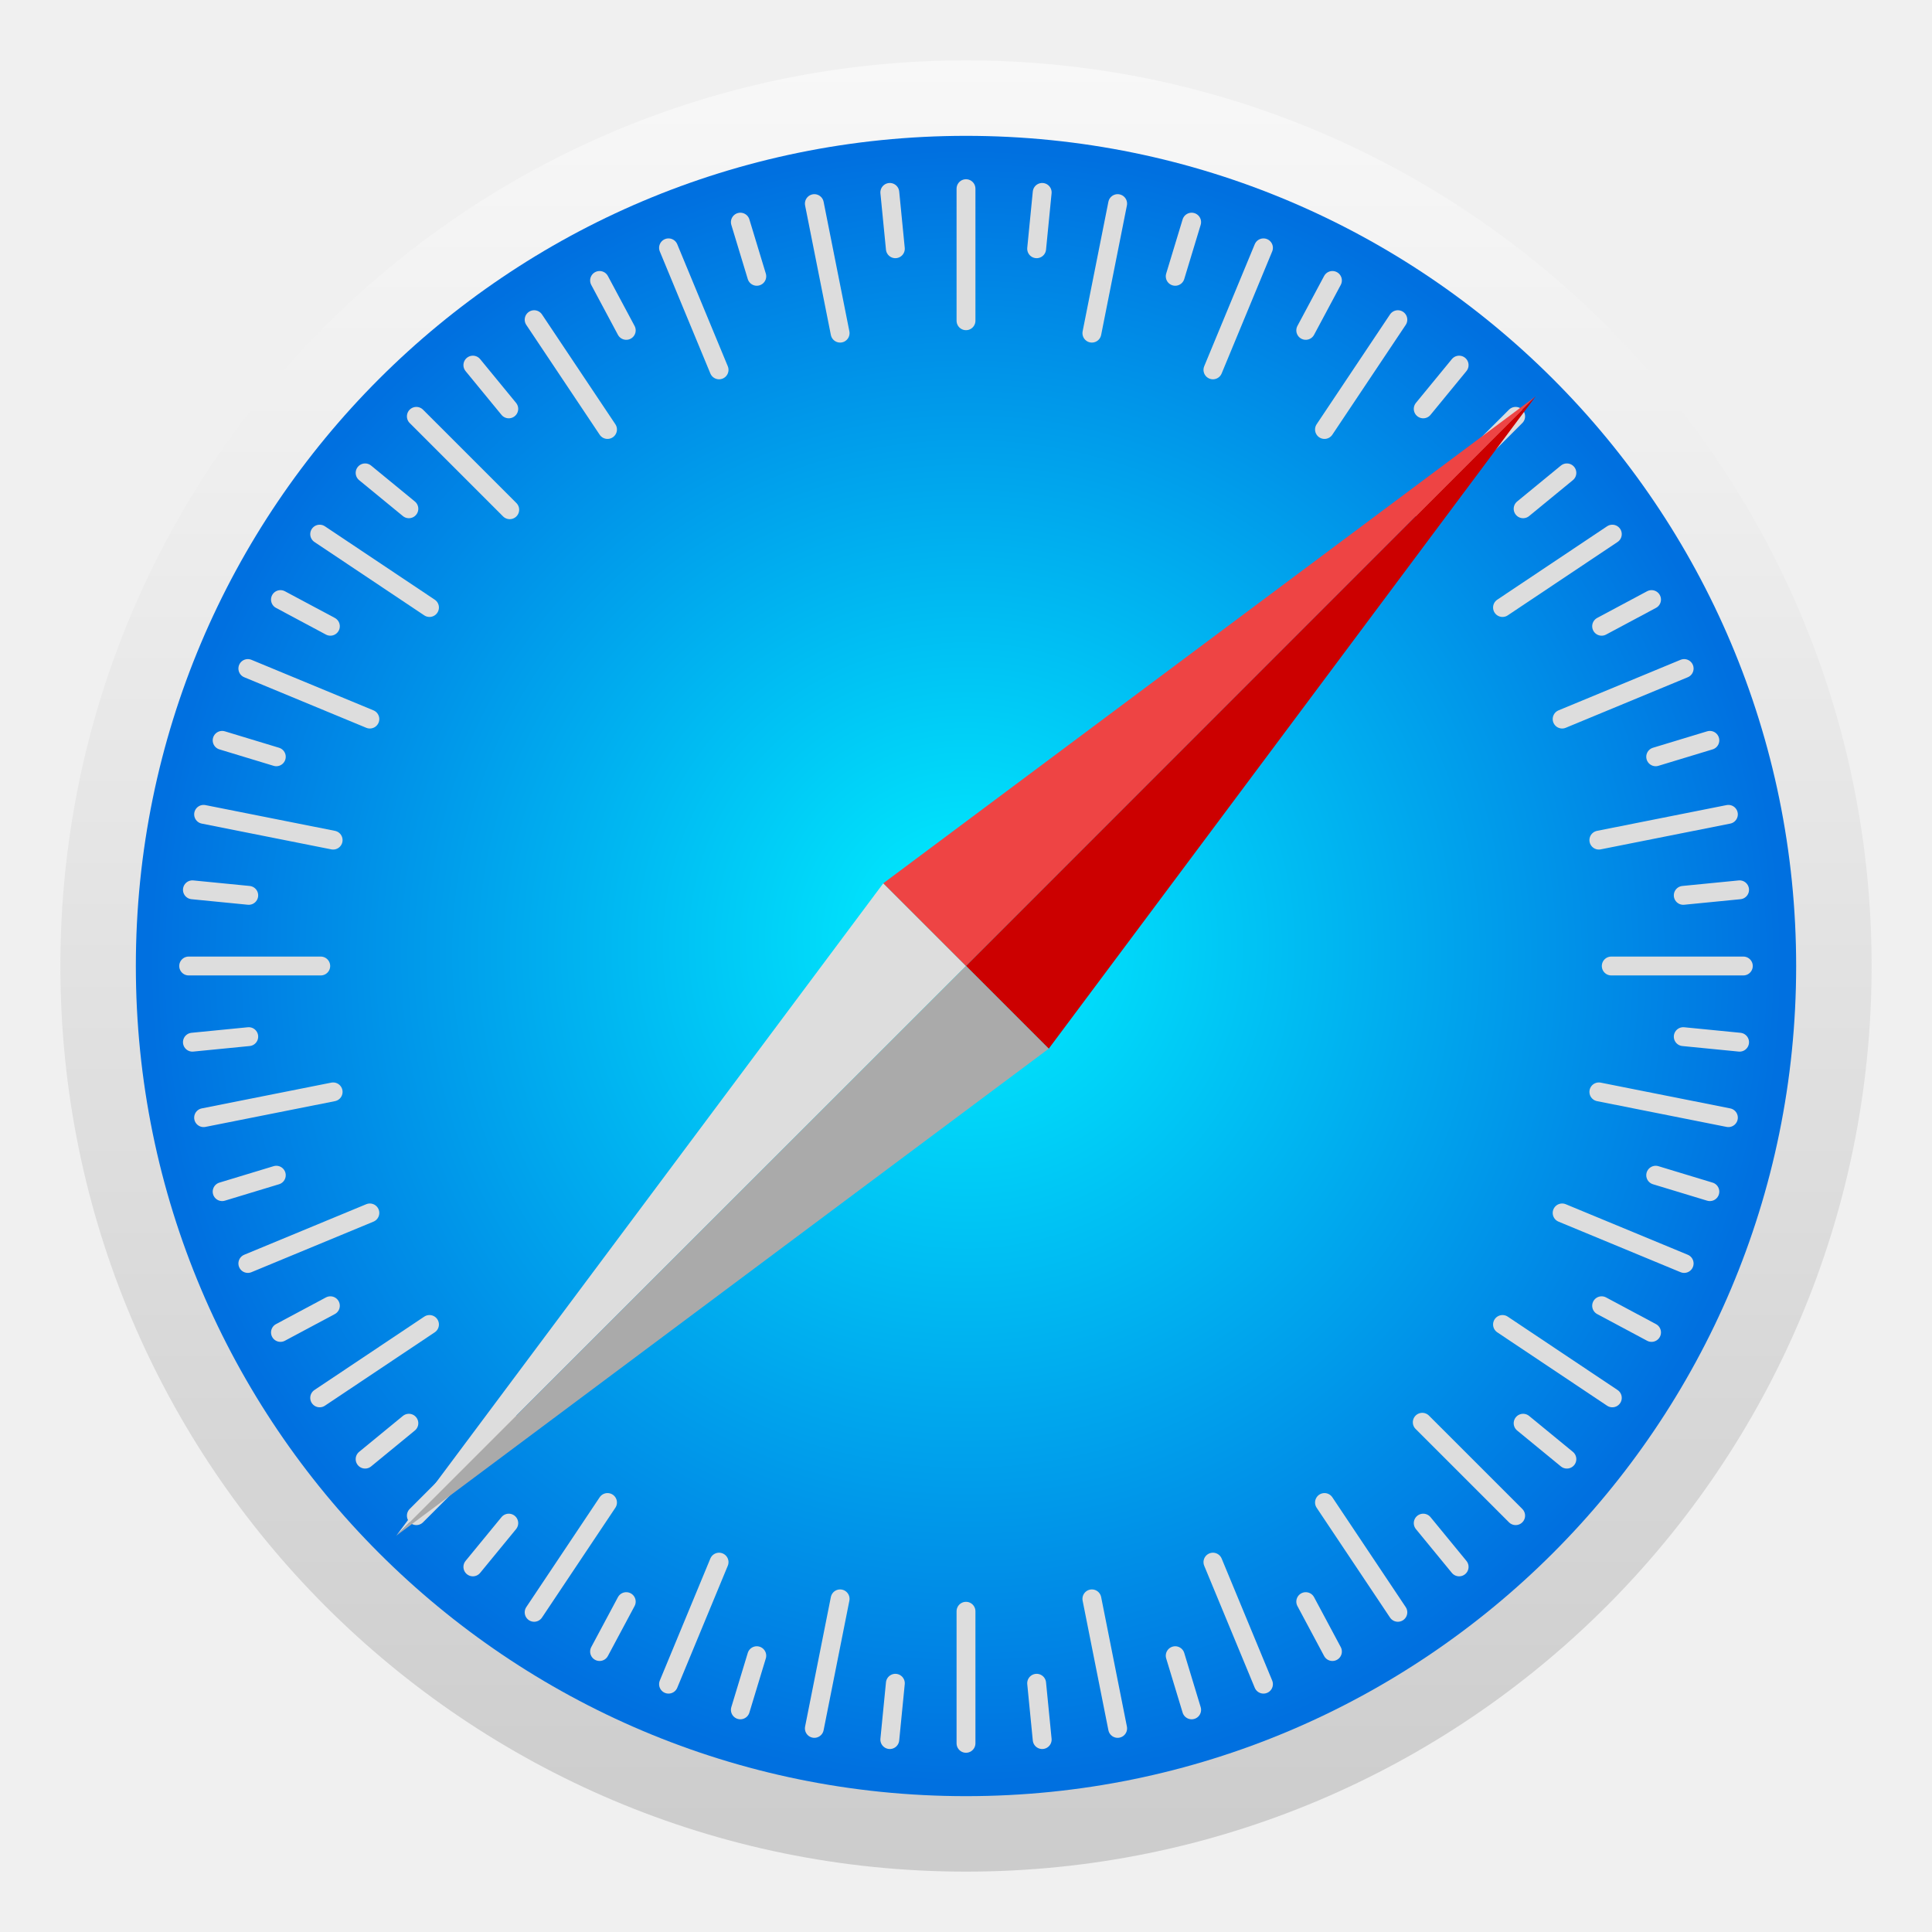
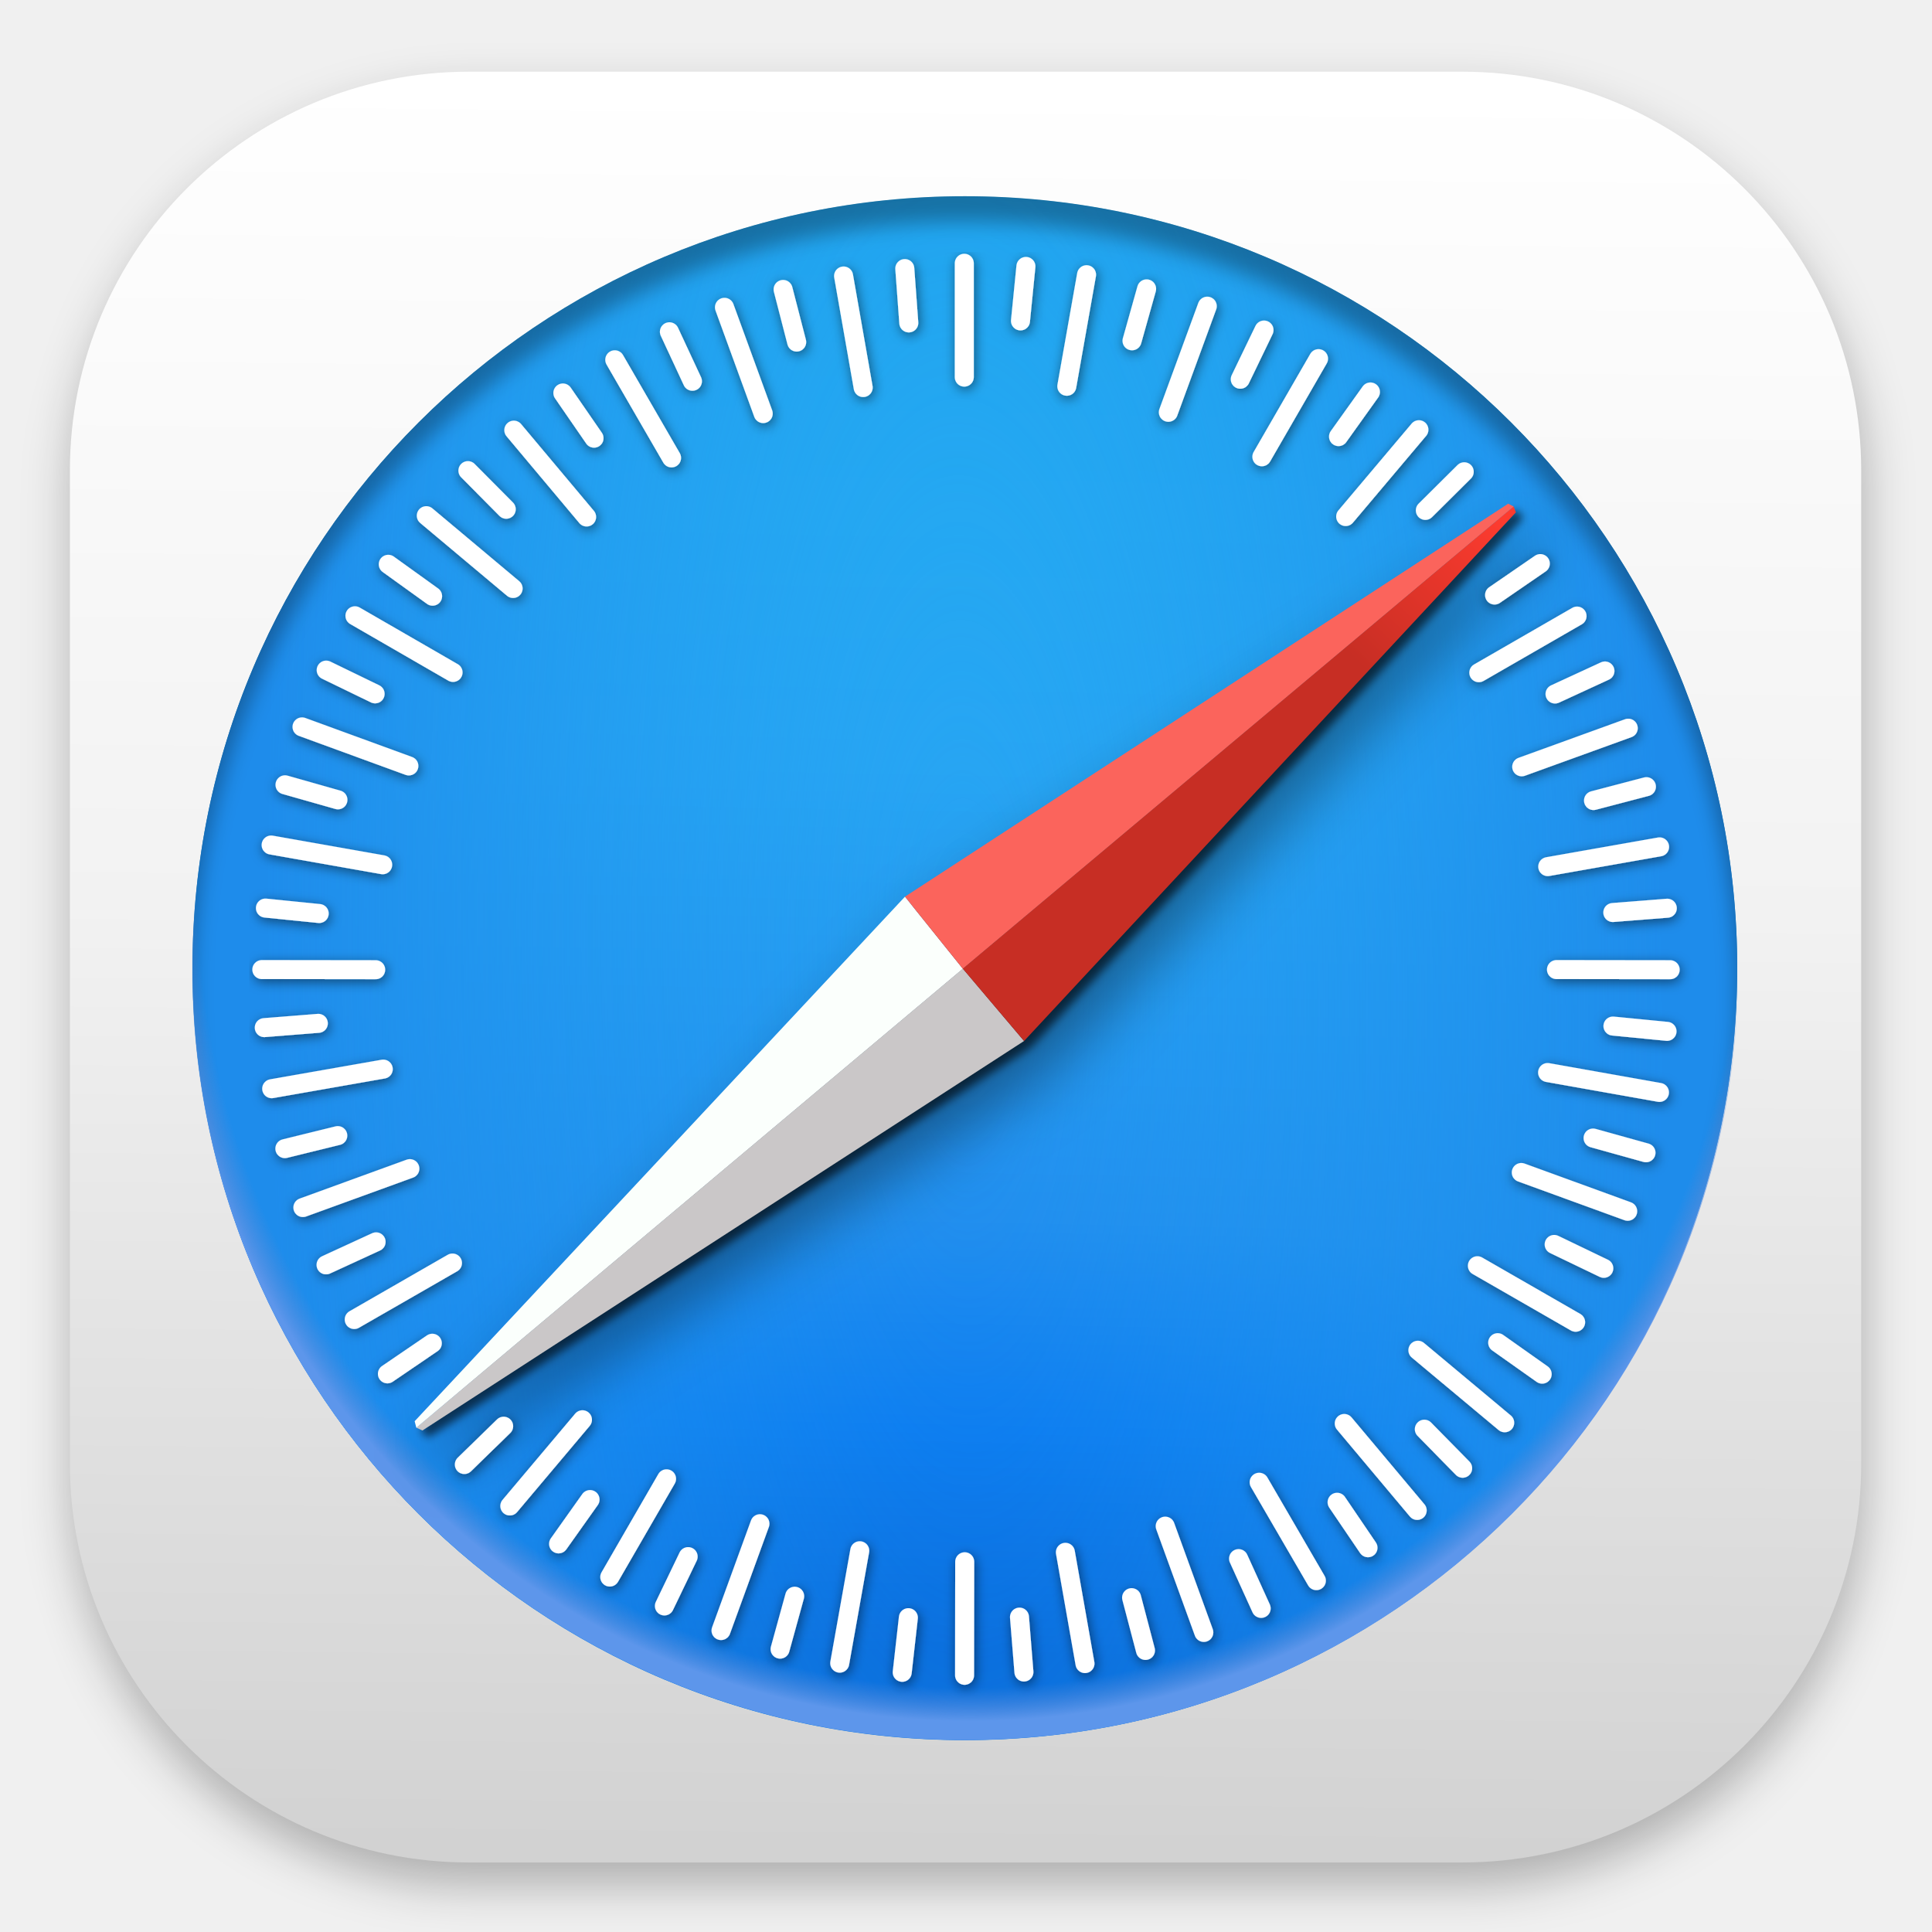
- <svg xmlns="http://www.w3.org/2000/svg" xmlns:xlink="http://www.w3.org/1999/xlink" height="1024" width="1024" viewbox="0 0 1024 1024">
+ <svg xmlns="http://www.w3.org/2000/svg" xmlns:xlink="http://www.w3.org/1999/xlink" viewBox="194.5 190.1 135.1 135.1">
+   <style>.b{color-interpolation-filters:srgb}.c{flood-opacity:.31}</style>
  <defs>
-     <linearGradient id="lgrad" x1="0%" y1="0%" x2="0%" y2="100%">
-       <stop offset="0%" stop-color="#f8f8f8" />
-       <stop offset="100%" stop-color="#ccc" />
+     <linearGradient id="a" x1="132.55" x2="134.37" y1="111.67" y2="-105.3" xlink:href="#b">
+       <stop offset="0" stop-color="#d2d2d2" />
+       <stop offset=".53" stop-color="#f2f2f2" />
+       <stop offset="1" stop-color="#fff" />
    </linearGradient>
-     <radialGradient id="rgrad" x1="0%" y1="0%" x2="0%" y2="100%" fx="50%" fy="48%">
-       <stop offset="0%" stop-color="#00f0ff" />
-       <stop offset="100%" stop-color="#0070e0" />
+     <linearGradient id="b" gradientUnits="userSpaceOnUse" />
+     <linearGradient id="c" x1="65.44" x2="67.4" y1="115.72" y2="17.14" xlink:href="#b">
+       <stop offset="0" stop-color="#005ad5" />
+       <stop offset=".16" stop-color="#0875f0" />
+       <stop offset=".31" stop-color="#218cee" />
+       <stop offset=".63" stop-color="#27a5f3" />
+       <stop offset=".81" stop-color="#25aaf2" />
+       <stop offset="1" stop-color="#21aaef" />
+     </linearGradient>
+     <linearGradient id="d" x1="158.7" x2="176.28" y1="96.71" y2="79.53" xlink:href="#b">
+       <stop offset="0" stop-color="#c72e24" />
+       <stop offset="1" stop-color="#fd3b2f" />
+     </linearGradient>
+     <filter id="e" class="b">
+       <feFlood flood-opacity=".28" />
+       <feComposite in2="SourceGraphic" operator="in" />
+       <feGaussianBlur stdDeviation="3" />
+       <feOffset dx=".3" dy="2.8" />
+       <feComposite in="SourceGraphic" />
+     </filter>
+     <filter id="f" class="b">
+       <feFlood class="c" />
+       <feComposite class="c" in2="SourceGraphic" operator="out" />
+       <feGaussianBlur flood-opacity=".3" stdDeviation=".7" />
+       <feOffset dy="1.8" />
+       <feComposite in2="SourceGraphic" operator="atop" />
+     </filter>
+     <filter id="g" class="b">
+       <feFlood flood-opacity=".61" />
+       <feComposite in2="SourceGraphic" operator="in" />
+       <feGaussianBlur stdDeviation=".5" />
+       <feOffset dx=".8" dy=".8" />
+       <feComposite in="SourceGraphic" result="A" />
+       <feColorMatrix values="0 0 0 -1 0 0 0 0 -1 0 0 0 0 -1 0 0 0 0 1 0" />
+       <feFlood flood-opacity=".4" />
+       <feComposite in2="A" operator="in" />
+       <feGaussianBlur stdDeviation="3.8" />
+       <feOffset dx="2.3" dy="3.3" />
+       <feComposite in="A" />
+     </filter>
+     <filter id="h" width="110%" height="110%" x="-1%" y="-1%">
+       <feGaussianBlur in="SourceAlpha" stdDeviation=".4" />
+       <feOffset dx=".1" dy=".2" />
+       <feComponentTransfer result="A">
+         <feFuncA type="linear" />
+       </feComponentTransfer>
+       <feFlood flood-color="rgba(0,0,0,0.5)" />
+       <feComposite in2="A" operator="in" />
+       <feMerge>
+         <feMergeNode />
+         <feMergeNode in="SourceGraphic" />
+       </feMerge>
+     </filter>
+     <radialGradient id="i" cx="-69.88" cy="69.29" r="54.01" gradientTransform="matrix(.9023 -.01249 .0377 2.7234 -9.44 -120.29)" xlink:href="#b">
+       <stop offset="0" stop-color="#24a5f3" stop-opacity=".01" />
+       <stop offset="1" stop-color="#1e8ceb" stop-opacity=".98" />
+     </radialGradient>
+     <radialGradient id="j" cx="109.35" cy="13.76" r="93.08" gradientTransform="matrix(-.01822 1.0922 -1.042 -.01765 136.95 -115.33)" xlink:href="#b">
+       <stop offset="0" stop-opacity="0" />
+       <stop offset=".96" stop-color="#5488d6" stop-opacity="0" />
+       <stop offset="1" stop-color="#5d96eb" />
    </radialGradient>
  </defs>
-   <circle cx="512" cy="512" r="480" fill="url(#lgrad)" />
-   <circle cx="512" cy="512" r="440" fill="url(#rgrad)" />
-   <g stroke="#ddd" stroke-width="10" stroke-linecap="round">
-     <g id="t16">
-       <g id="t8">
-         <g id="t4">
-           <g id="t2">
-             <line x1="512" y1="100" x2="512" y2="170" />
-             <line x1="512" y1="924" x2="512" y2="854" />
-             <line x1="512" y1="100" x2="512" y2="130" transform="rotate(5.625 512 512)" />
-             <line x1="512" y1="924" x2="512" y2="894" transform="rotate(5.625 512 512)" />
-           </g>
-           <use xlink:href="#t2" transform="rotate(90 512 512)" />
-         </g>
-         <use xlink:href="#t4" transform="rotate(45 512 512)" />
-       </g>
-       <use xlink:href="#t8" transform="rotate(22.5 512 512)" />
-     </g>
-     <use xlink:href="#t16" transform="rotate(11.25 512 512)" />
+   <rect width="220" height="220" x="22" y="-106.53" fill="url(#a)" filter="url(#e)" ry="49" transform="matrix(.56938 0 0 .56921 186.86 255.75)" />
+   <g filter="url(#f)" transform="translate(194.2 190.07)">
+     <ellipse cx="67.77" cy="67.73" fill="url(#c)" paint-order="stroke fill markers" rx="54.01" ry="53.98" />
+     <ellipse cx="-69.88" cy="69.29" fill="url(#i)" rx="54.01" ry="53.98" transform="translate(137.65 -1.55)" />
  </g>
-   <g transform="rotate(-45 512 512)">
-     <polygon points="85 512 512 450 512 512" fill="#ddd" />
-     <polygon points="512 450 939 512 512 512" fill="#e44" />
-     <polygon points="939 512 512 574 512 512" fill="#c00" />
-     <polygon points="85 512 512 574 512 512" fill="#aaa" />
+   <ellipse cx="120" cy="14.15" fill="url(#j)" rx="93.08" ry="93.67" transform="matrix(.58082 0 0 .57636 192.3 249.63)" />
+   <g filter="url(#g)" transform="matrix(.58289 0 0 .56508 196.8 181.63)">
+     <path fill="#cac7c8" d="m46 191.66.73.35 72.18-48.2-7.34-8.95L46 191.66Z" />
+     <path fill="#fbfffc" d="m45.8 190.87.2.8 65.57-56.8-6.95-8.92-58.83 64.92Z" />
+     <path fill="url(#d)" d="m118.91 143.81-7.35-8.95 66.08-57.2.27.73-59 65.42Z" />
+     <path fill="#fb645c" d="m104.62 125.95 6.94 8.92 66.08-57.2-.65-.35-72.37 48.63Z" />
  </g>
+   <path stroke="#fff" stroke-linecap="round" stroke-miterlimit="1" stroke-width="1.33" d="m286.59 278.44 3.14-2.14m-11.23-17.8 7.8-1.37m-8.32-2.9 3.78-.3m-3.3-12.47 7.8 1.38m-8.2 3.03 3.76.38m-1.2-13.05 7.47 2.73m-3.77-10.5 6.86 3.96m-1.87-10.96 6.07 5.09m.05-11.07 5.09 6.07m1.97-10.99 3.97 6.86m3.7-10.53 2.71 7.43m5.62-9.62 1.37 7.8m15.62-7.89-1.38 7.8m9.82-5.6-2.72 7.42m10.5-3.75-3.96 6.86m10.98-1.89-5.12 6.07m16.18 6.96-6.87 3.96m10.45 3.88-7.45 2.7m9.64 5.6-7.82 1.38m7.81 15.79-7.82-1.39m5.6 9.7-7.44-2.71m3.8 10.47-6.87-3.95m1.91 10.98-6.07-5.07m-.05 11.2-5.1-6.08m-1.95 10.99-4-6.88m-3.87 10.5-2.7-7.43m-5.61 9.61-1.37-7.78m-15.78 7.75 1.4-7.86m-9.7 5.58 2.72-7.47m-10.5 3.73 3.97-6.87m-10.96 1.9 5.08-6.03m-8.26 3.13 2.75-2.68m3.84 8.23 2.2-3.1m5.2 7.44 1.66-3.45m6.43 6.47 1.02-3.7m7.52 5.32.43-3.82m8.08 3.8-.31-3.84m8.81 2.33-.97-3.69m9.06.75-1.58-3.48m9.05-.76-2.16-3.18m8.78-2.38-2.68-2.73m8.24-3.85-3.11-2.2m7.42-5.2-3.47-1.67m6.42-6.41-3.7-1.03m5.17-7.46-3.78-.37m3.8-8.24-3.81.3m2.35-8.8-3.7.97m.8-9.06-3.49 1.61m-1.03-9.12-3.2 2.2m-2.12-8.62-2.72 2.7m-3.84-8.28-2.23 3.12m-5.21-7.45-1.66 3.44m-6.55-6.32-1.02 3.63m-7.42-5.2-.38 3.81m-8.09-3.66.28 3.8m-8.79-2.34.95 3.68m-8.9-.72 1.61 3.46m-9.06.82 2.18 3.16m-8.82 2.27 2.68 2.7m-8.25 3.85 3.1 2.23m-7.44 5.17 3.42 1.66m-6.3 6.36 3.7 1.05m-3.71 24.39 3.7-.91m-2.44 5.03 7.48-2.72m-5.86 6.73 3.5-1.61m-1.53 5.43 6.87-3.95m-13.33-20.52 7.96.01m41.16-41.44v-7.96m.02 98.74.01-7.94m49.33-41.4-7.95-.01" filter="url(#h)" transform="translate(-65 7.73)" />
</svg>
